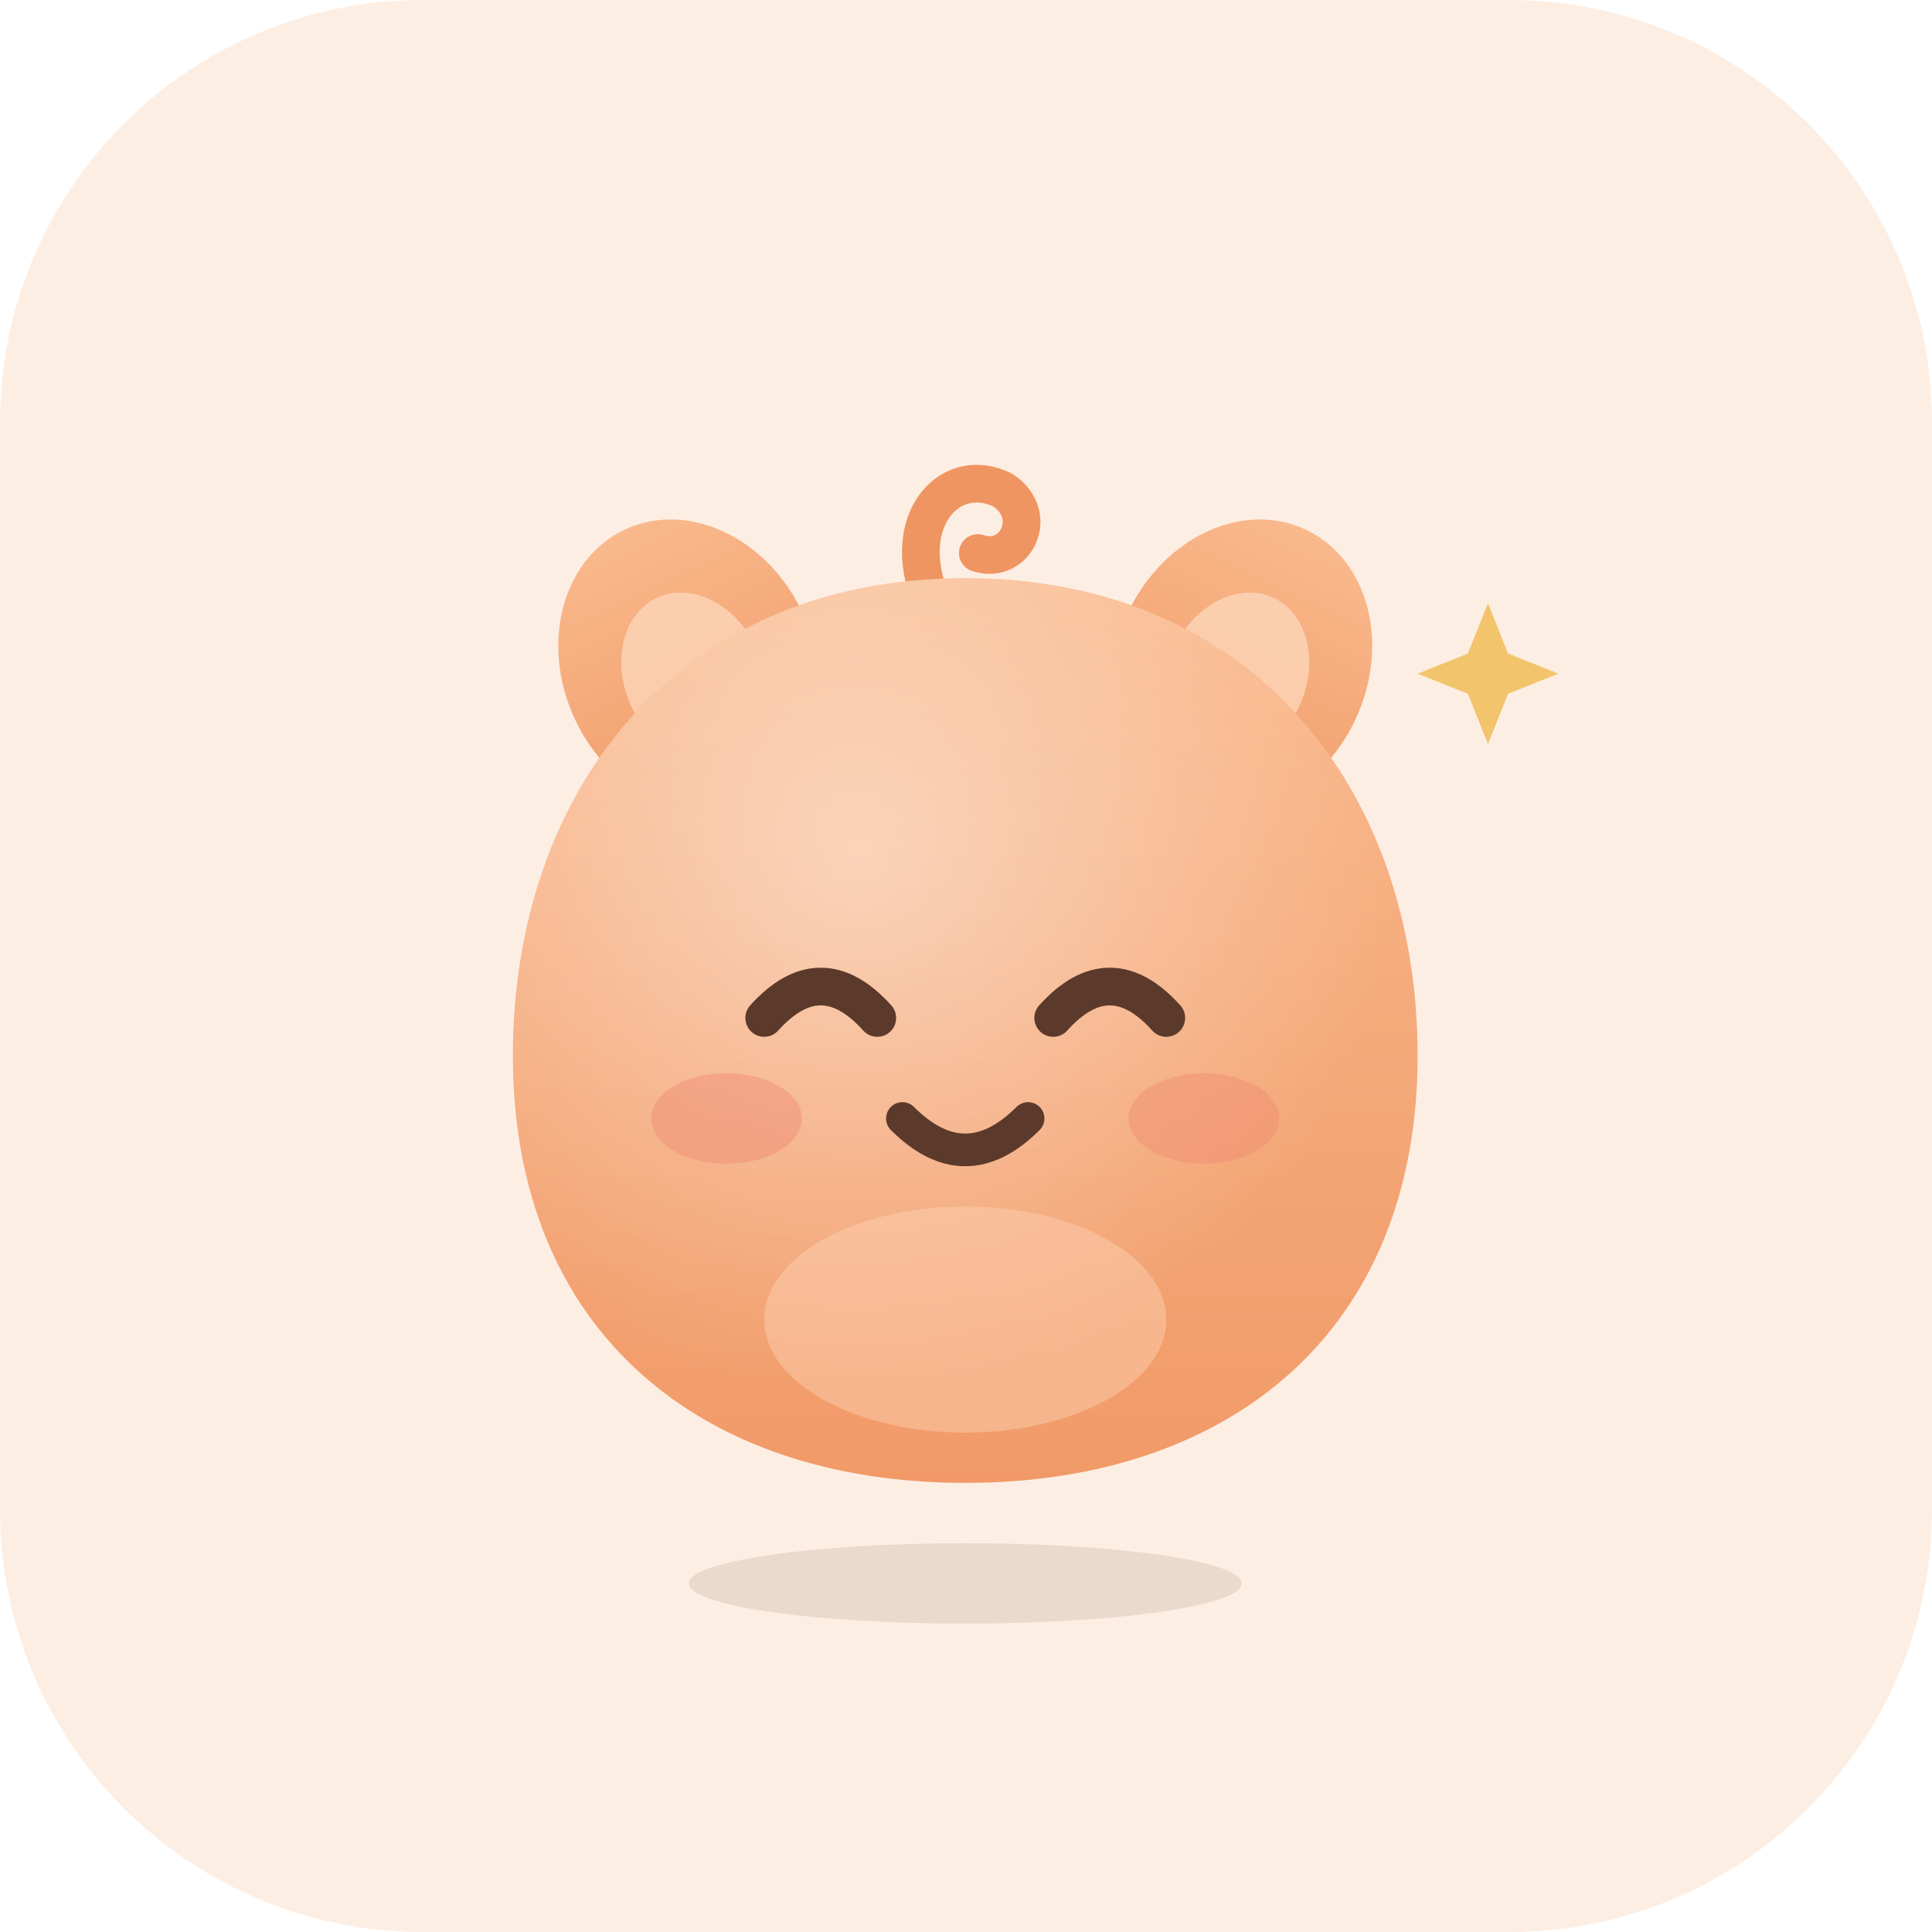
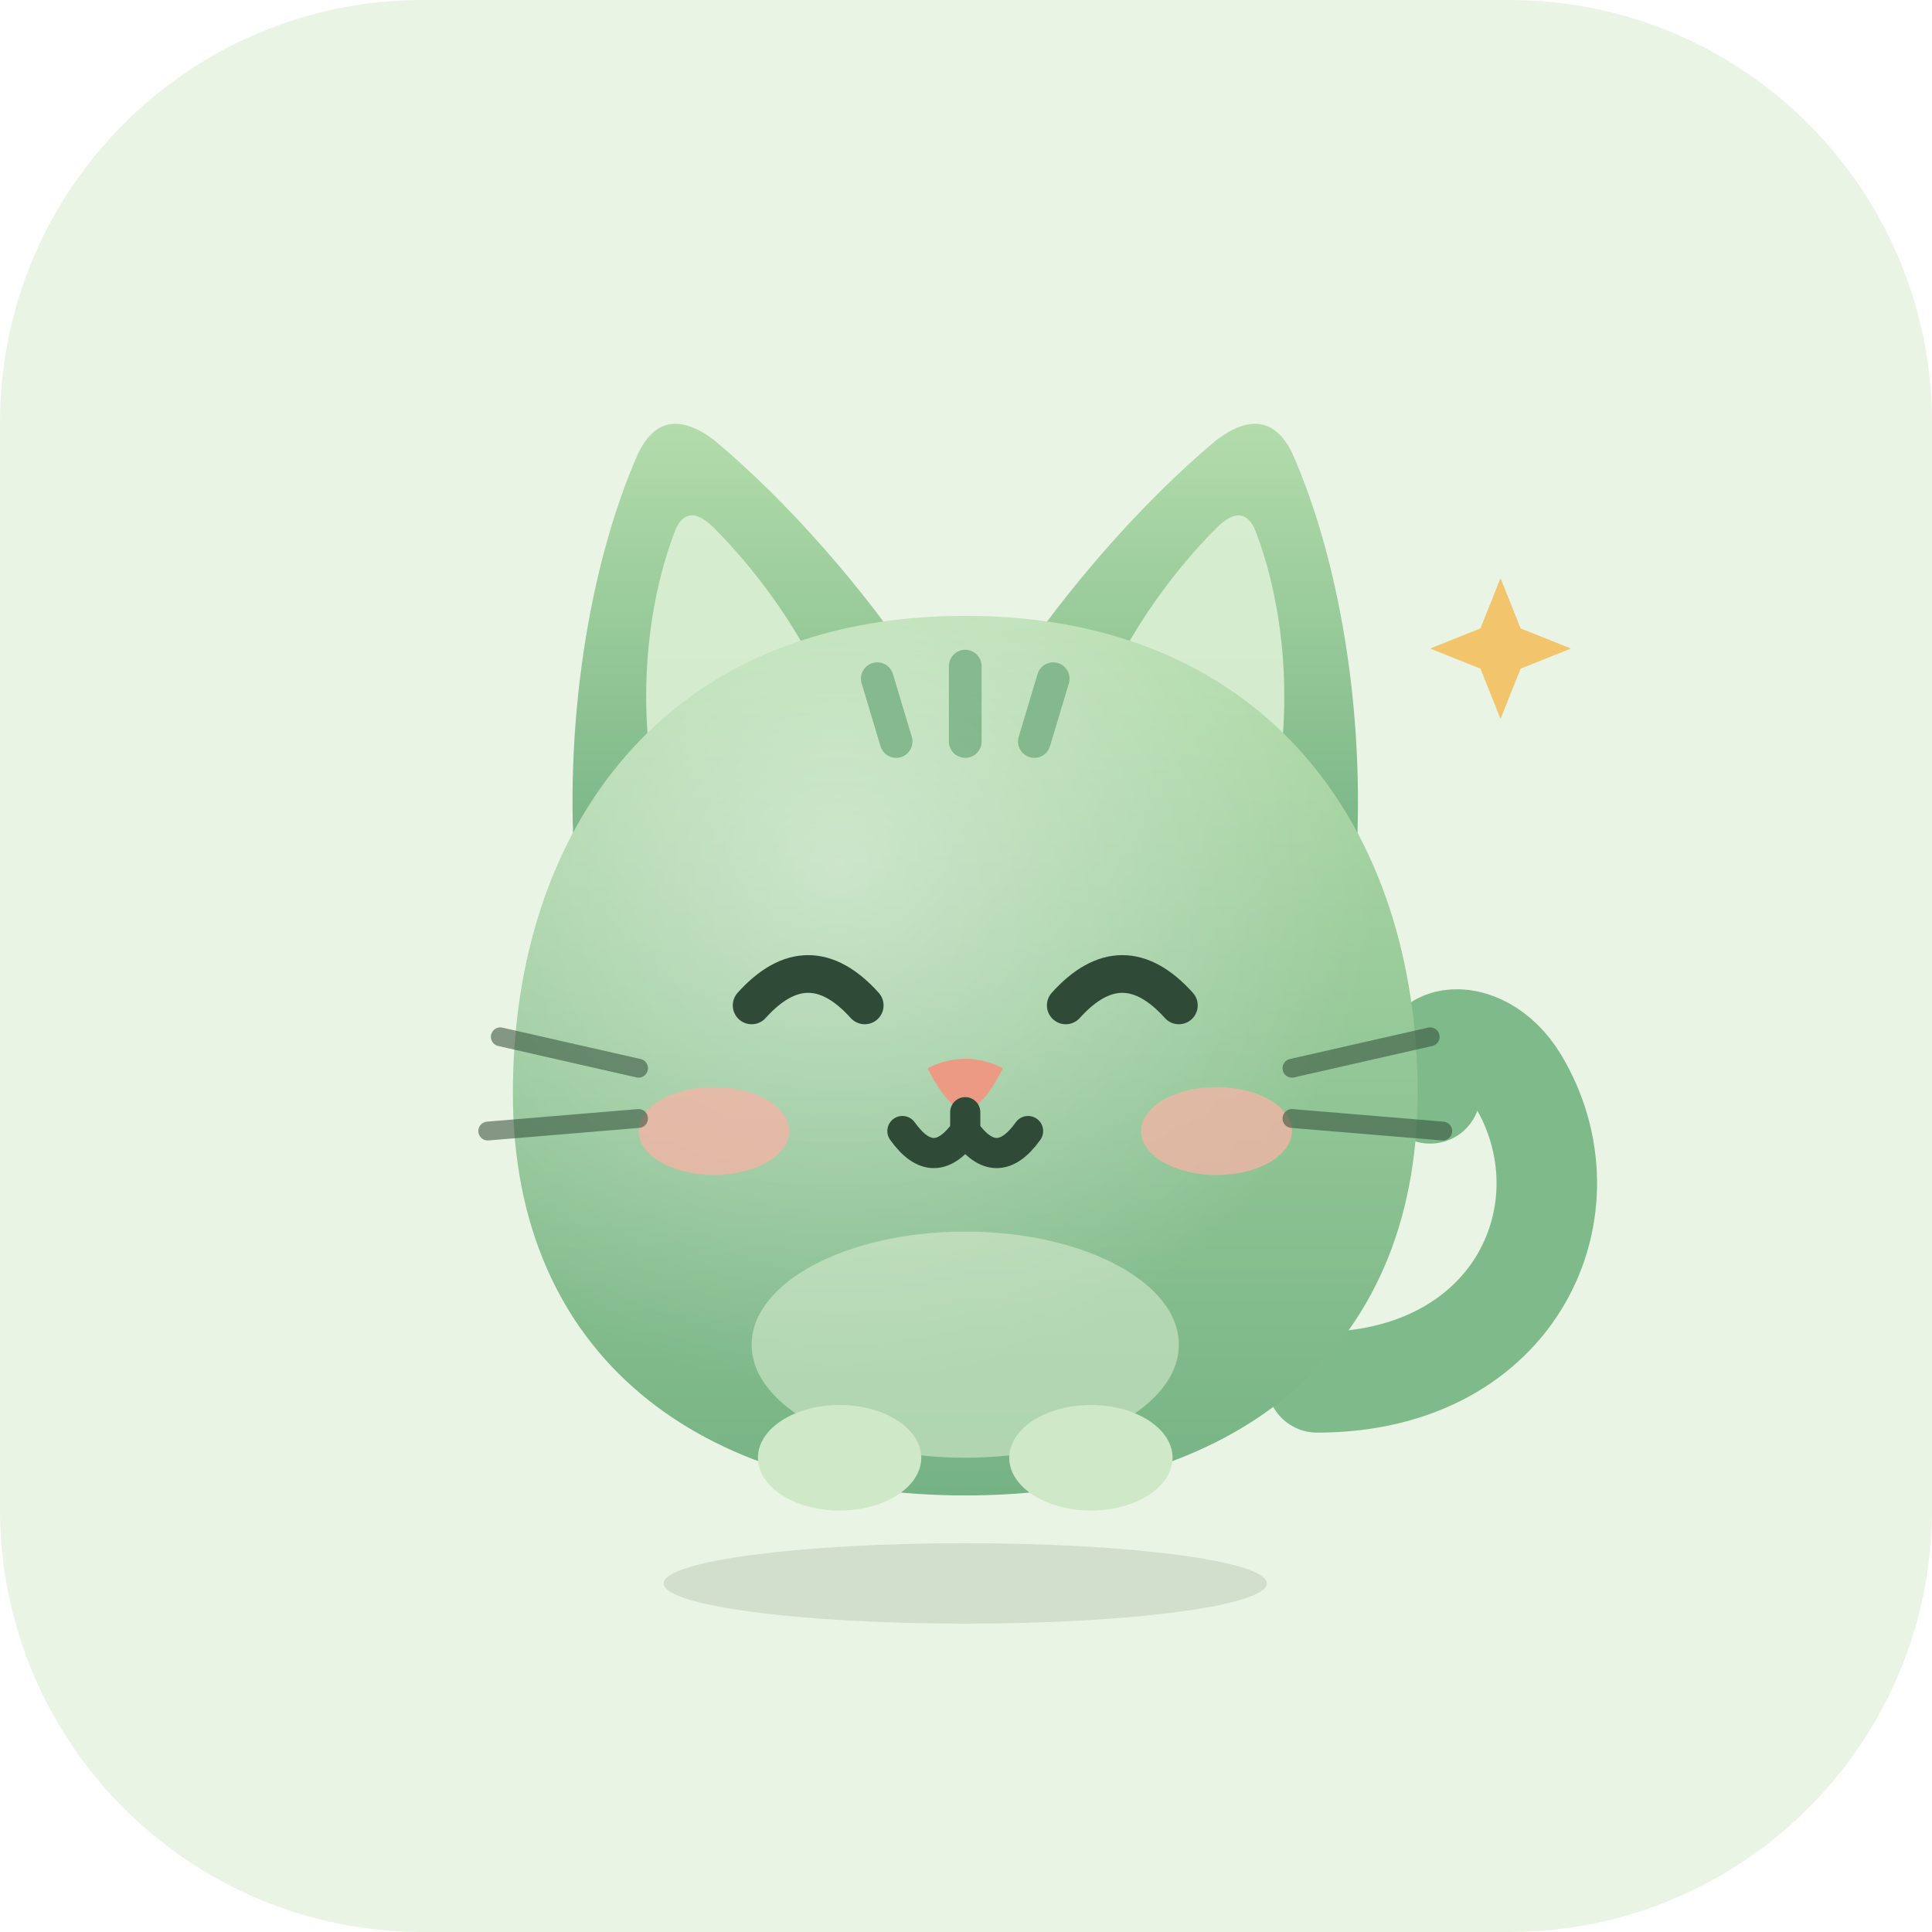
<svg xmlns="http://www.w3.org/2000/svg" viewBox="0 0 512 512">
-   <rect width="512" height="512" rx="112" fill="#fdeee3" />
+   <rect width="512" height="512" rx="112" fill="#eaf4e4" />
  <g transform="translate(56 40) scale(3.33)">
    <defs>
      <linearGradient id="mg4" x1="0" y1="0" x2="0" y2="1">
-         <stop offset="0" stop-color="#f9b98c" />
-         <stop offset="1" stop-color="#f19a68" />
+         <stop offset="0" stop-color="#b3dcab" />
+         <stop offset="1" stop-color="#76b384" />
      </linearGradient>
-       <radialGradient id="mg4h" cx=".38" cy=".3" r=".6">
+       <radialGradient id="mg4h" cx=".36" cy=".28" r=".6">
        <stop offset="0" stop-color="#fff" stop-opacity=".45" />
        <stop offset="1" stop-color="#fff" stop-opacity="0" />
      </radialGradient>
    </defs>
-     <ellipse cx="60" cy="114" rx="22" ry="3.2" fill="rgba(120,80,50,.13)" />
+     <ellipse cx="60" cy="114" rx="24" ry="3.2" fill="rgba(60,90,60,.14)" />
    <g transform="translate(0 0)">
-       <g transform="rotate(-25 38 41)">
-         <ellipse cx="38" cy="41" rx="10" ry="12" fill="url(#mg4)" />
-         <ellipse cx="38" cy="42" rx="5.5" ry="7" fill="#fcd3b6" opacity=".85" />
+       <path d="M88 98 C104 98 110 84 104 74 C101 69 95 70 97 75" fill="none" stroke="#7fbb8a" stroke-width="8" stroke-linecap="round" />
+       <g transform="rotate(0 40 44)">
+         <path d="M29 58 C28 46 30 33 34 24 Q36 20 40 23 C46 28 52 35 56 41Z" fill="url(#mg4)" />
+         <path d="M35 49 C34 42 35 35 37 30 Q38 28 40 30 C43 33 46 37 48 41Z" fill="#dcefd4" opacity=".9" />
      </g>
-       <g transform="rotate(25 82 41)">
-         <ellipse cx="82" cy="41" rx="10" ry="12" fill="url(#mg4)" />
-         <ellipse cx="82" cy="42" rx="5.5" ry="7" fill="#fcd3b6" opacity=".85" />
+       <g transform="rotate(0 80 44)">
+         <path d="M91 58 C92 46 90 33 86 24 Q84 20 80 23 C74 28 68 35 64 41Z" fill="url(#mg4)" />
+         <path d="M85 49 C86 42 85 35 83 30 Q82 28 80 30 C77 33 74 37 72 41Z" fill="#dcefd4" opacity=".9" />
      </g>
-       <path d="M57 35 C55 29 59 25 63 27 C66 29 64 33 61 32" fill="none" stroke="#ef9561" stroke-width="3" stroke-linecap="round" />
-       <path d="M60 34 C83 34 96 51 96 72 C96 94 81 106 60 106 C39 106 24 94 24 72 C24 51 37 34 60 34Z" fill="url(#mg4)" />
-       <path d="M60 34 C83 34 96 51 96 72 C96 94 81 106 60 106 C39 106 24 94 24 72 C24 51 37 34 60 34Z" fill="url(#mg4h)" />
-       <ellipse cx="60" cy="93" rx="16" ry="9" fill="#fcd3b6" opacity=".45" />
-       <ellipse cx="41" cy="77" rx="6" ry="3.6" fill="#f08a72" opacity=".45" />
-       <ellipse cx="79" cy="77" rx="6" ry="3.6" fill="#f08a72" opacity=".45" />
-       <path d="M44 69 Q48.5 64 53 69" fill="none" stroke="#5b3a2b" stroke-width="3" stroke-linecap="round" />
-       <path d="M67 69 Q71.5 64 76 69" fill="none" stroke="#5b3a2b" stroke-width="3" stroke-linecap="round" />
-       <path d="M55 77 Q60 82 65 77" fill="none" stroke="#5b3a2b" stroke-width="2.6" stroke-linecap="round" />
+       <path d="M60 37 C84 37 96 54 96 75 C96 96 81 107 60 107 C39 107 24 96 24 75 C24 54 36 37 60 37Z" fill="url(#mg4)" />
+       <path d="M60 37 C84 37 96 54 96 75 C96 96 81 107 60 107 C39 107 24 96 24 75 C24 54 36 37 60 37Z" fill="url(#mg4h)" />
+       <ellipse cx="60" cy="95" rx="17" ry="9" fill="#dcefd4" opacity=".55" />
+       <g stroke="#6aa877" stroke-width="2.6" stroke-linecap="round" opacity=".7">
+         <path d="M60 41 V47" />
+         <path d="M53 42 L54.5 47" />
+         <path d="M67 42 L65.5 47" />
+       </g>
+       <ellipse cx="40" cy="78" rx="6" ry="3.5" fill="#f7b3a6" opacity=".75" />
+       <ellipse cx="80" cy="78" rx="6" ry="3.5" fill="#f7b3a6" opacity=".75" />
+       <path d="M43 68 Q47.5 63 52 68" fill="none" stroke="#2f4a37" stroke-width="3" stroke-linecap="round" />
+       <path d="M68 68 Q72.5 63 77 68" fill="none" stroke="#2f4a37" stroke-width="3" stroke-linecap="round" />
+       <path d="M57 73 Q60 71.5 63 73 Q61.5 76 60 76.5 Q58.5 76 57 73Z" fill="#ec9a84" />
+       <path d="M60 76.5 V78 M55 78 Q57.5 81.5 60 78 Q62.5 81.5 65 78" fill="none" stroke="#2f4a37" stroke-width="2.4" stroke-linecap="round" />
+       <g stroke="#2f4a37" stroke-width="1.5" stroke-linecap="round" opacity=".55">
+         <path d="M34 73 L23 70.5" />
+         <path d="M34 77 L22 78" />
+         <path d="M86 73 L97 70.5" />
+         <path d="M86 77 L98 78" />
+       </g>
+       <ellipse cx="50" cy="104" rx="6.5" ry="4.2" fill="#cfe8c7" />
+       <ellipse cx="70" cy="104" rx="6.5" ry="4.2" fill="#cfe8c7" />
    </g>
-     <path d="M100 40 l1.6 -4 l1.6 4 l4 1.6 l-4 1.6 l-1.6 4 l-1.6 -4 l-4 -1.6z" fill="#f2c46b" />
+     <path d="M101 38 l1.6 -4 l1.6 4 l4 1.6 l-4 1.6 l-1.6 4 l-1.6 -4 l-4 -1.6z" fill="#f2c46b" />
  </g>
</svg>
